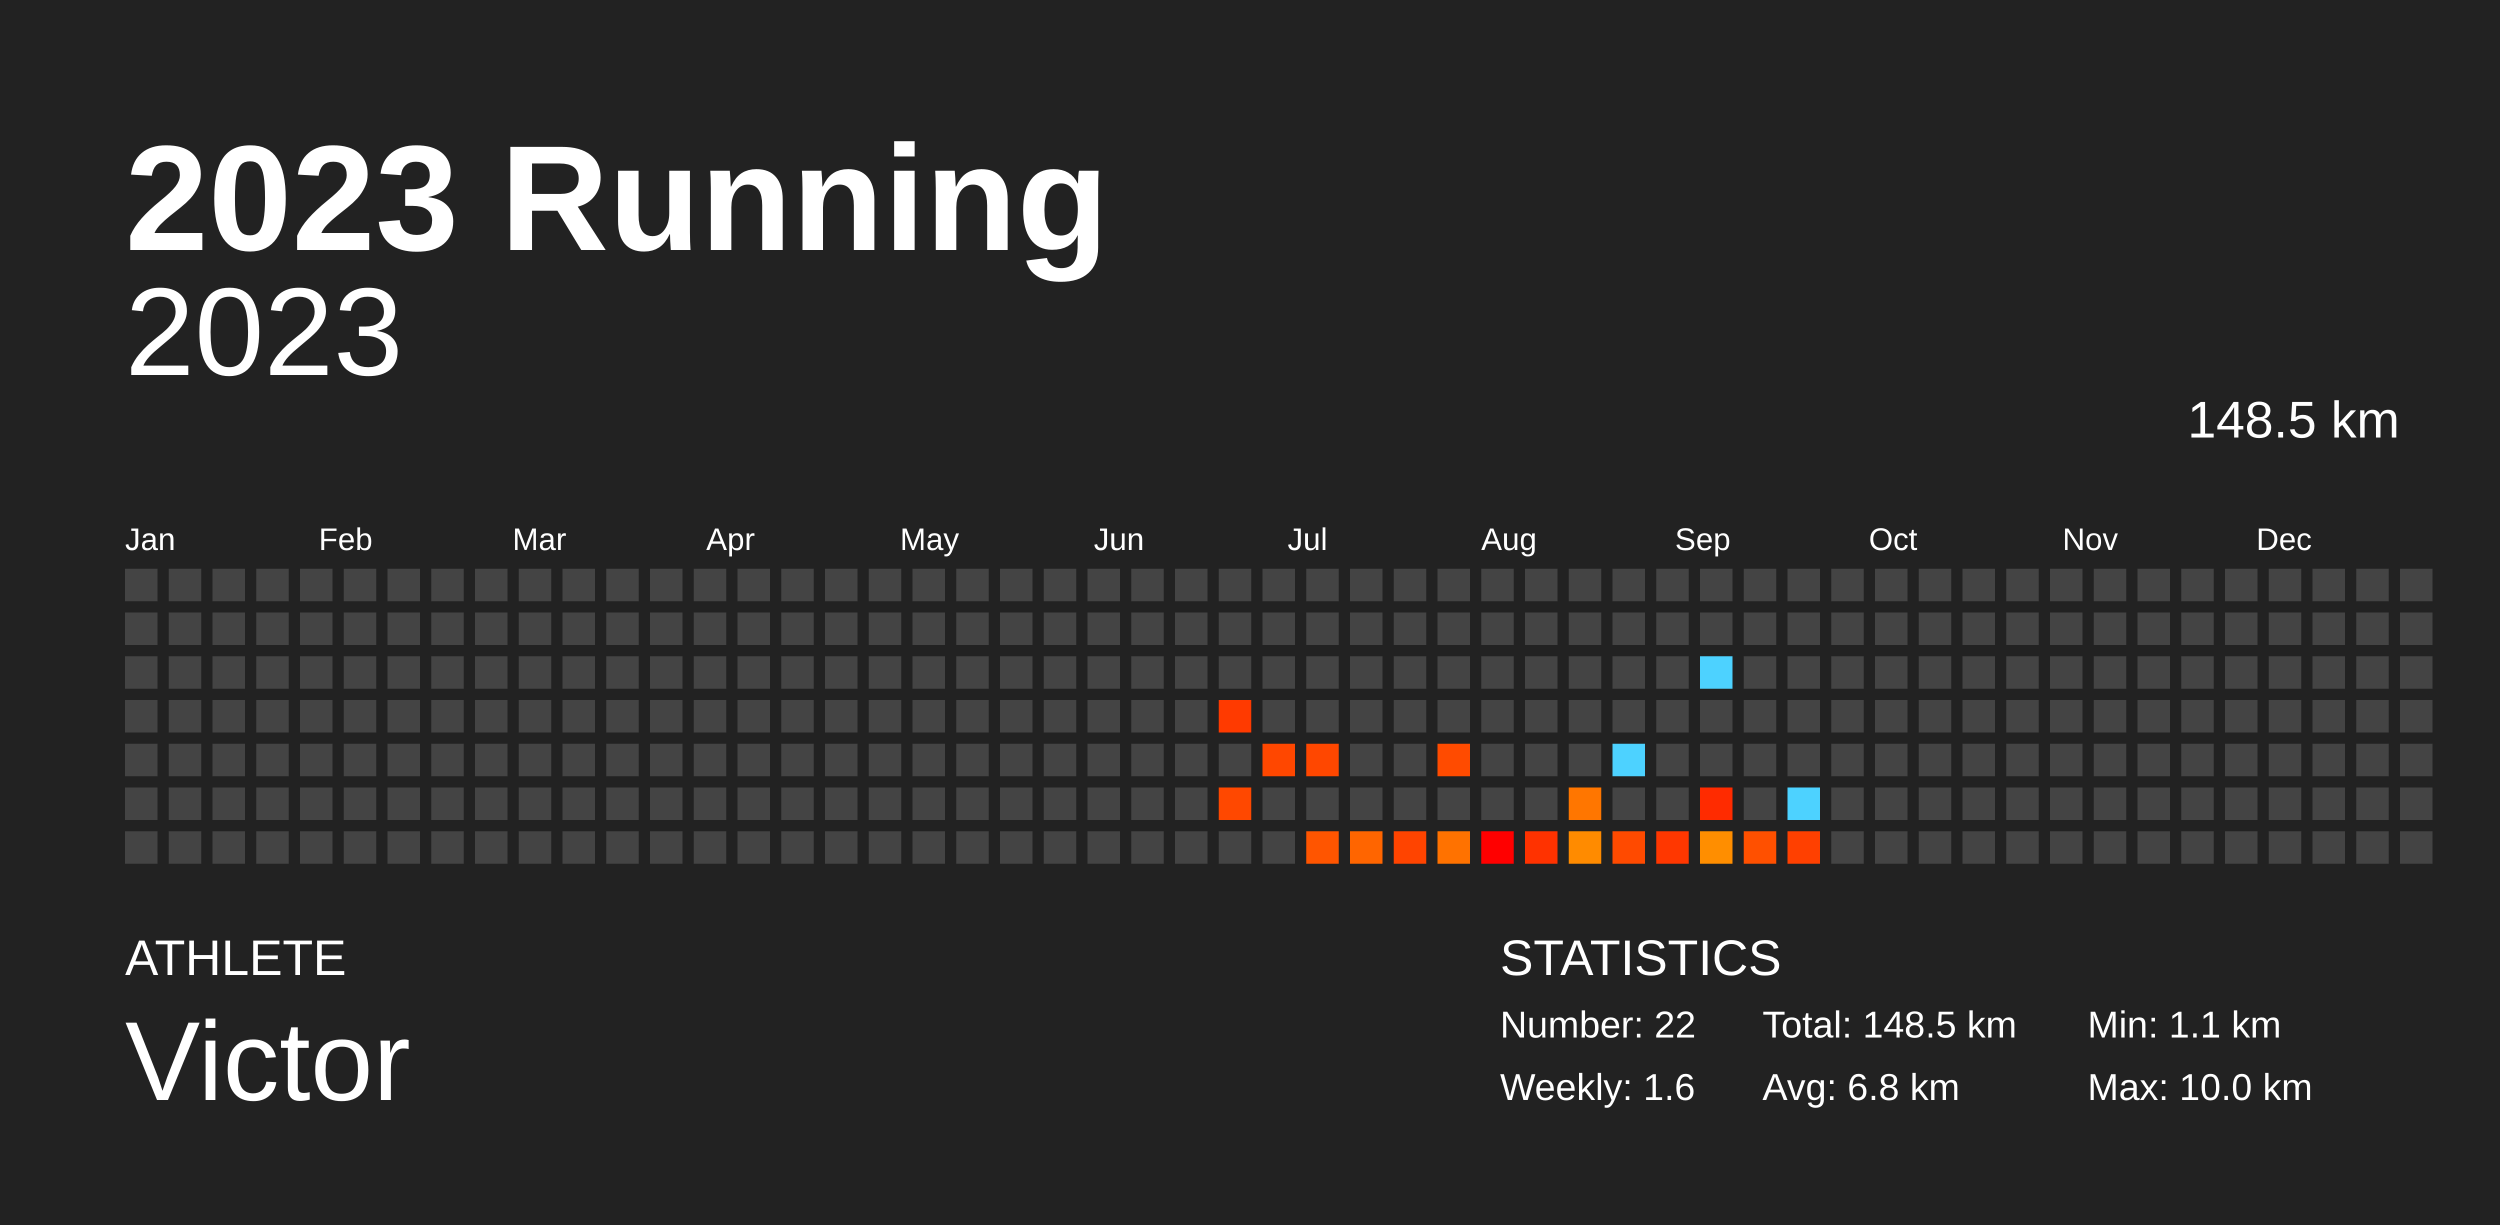
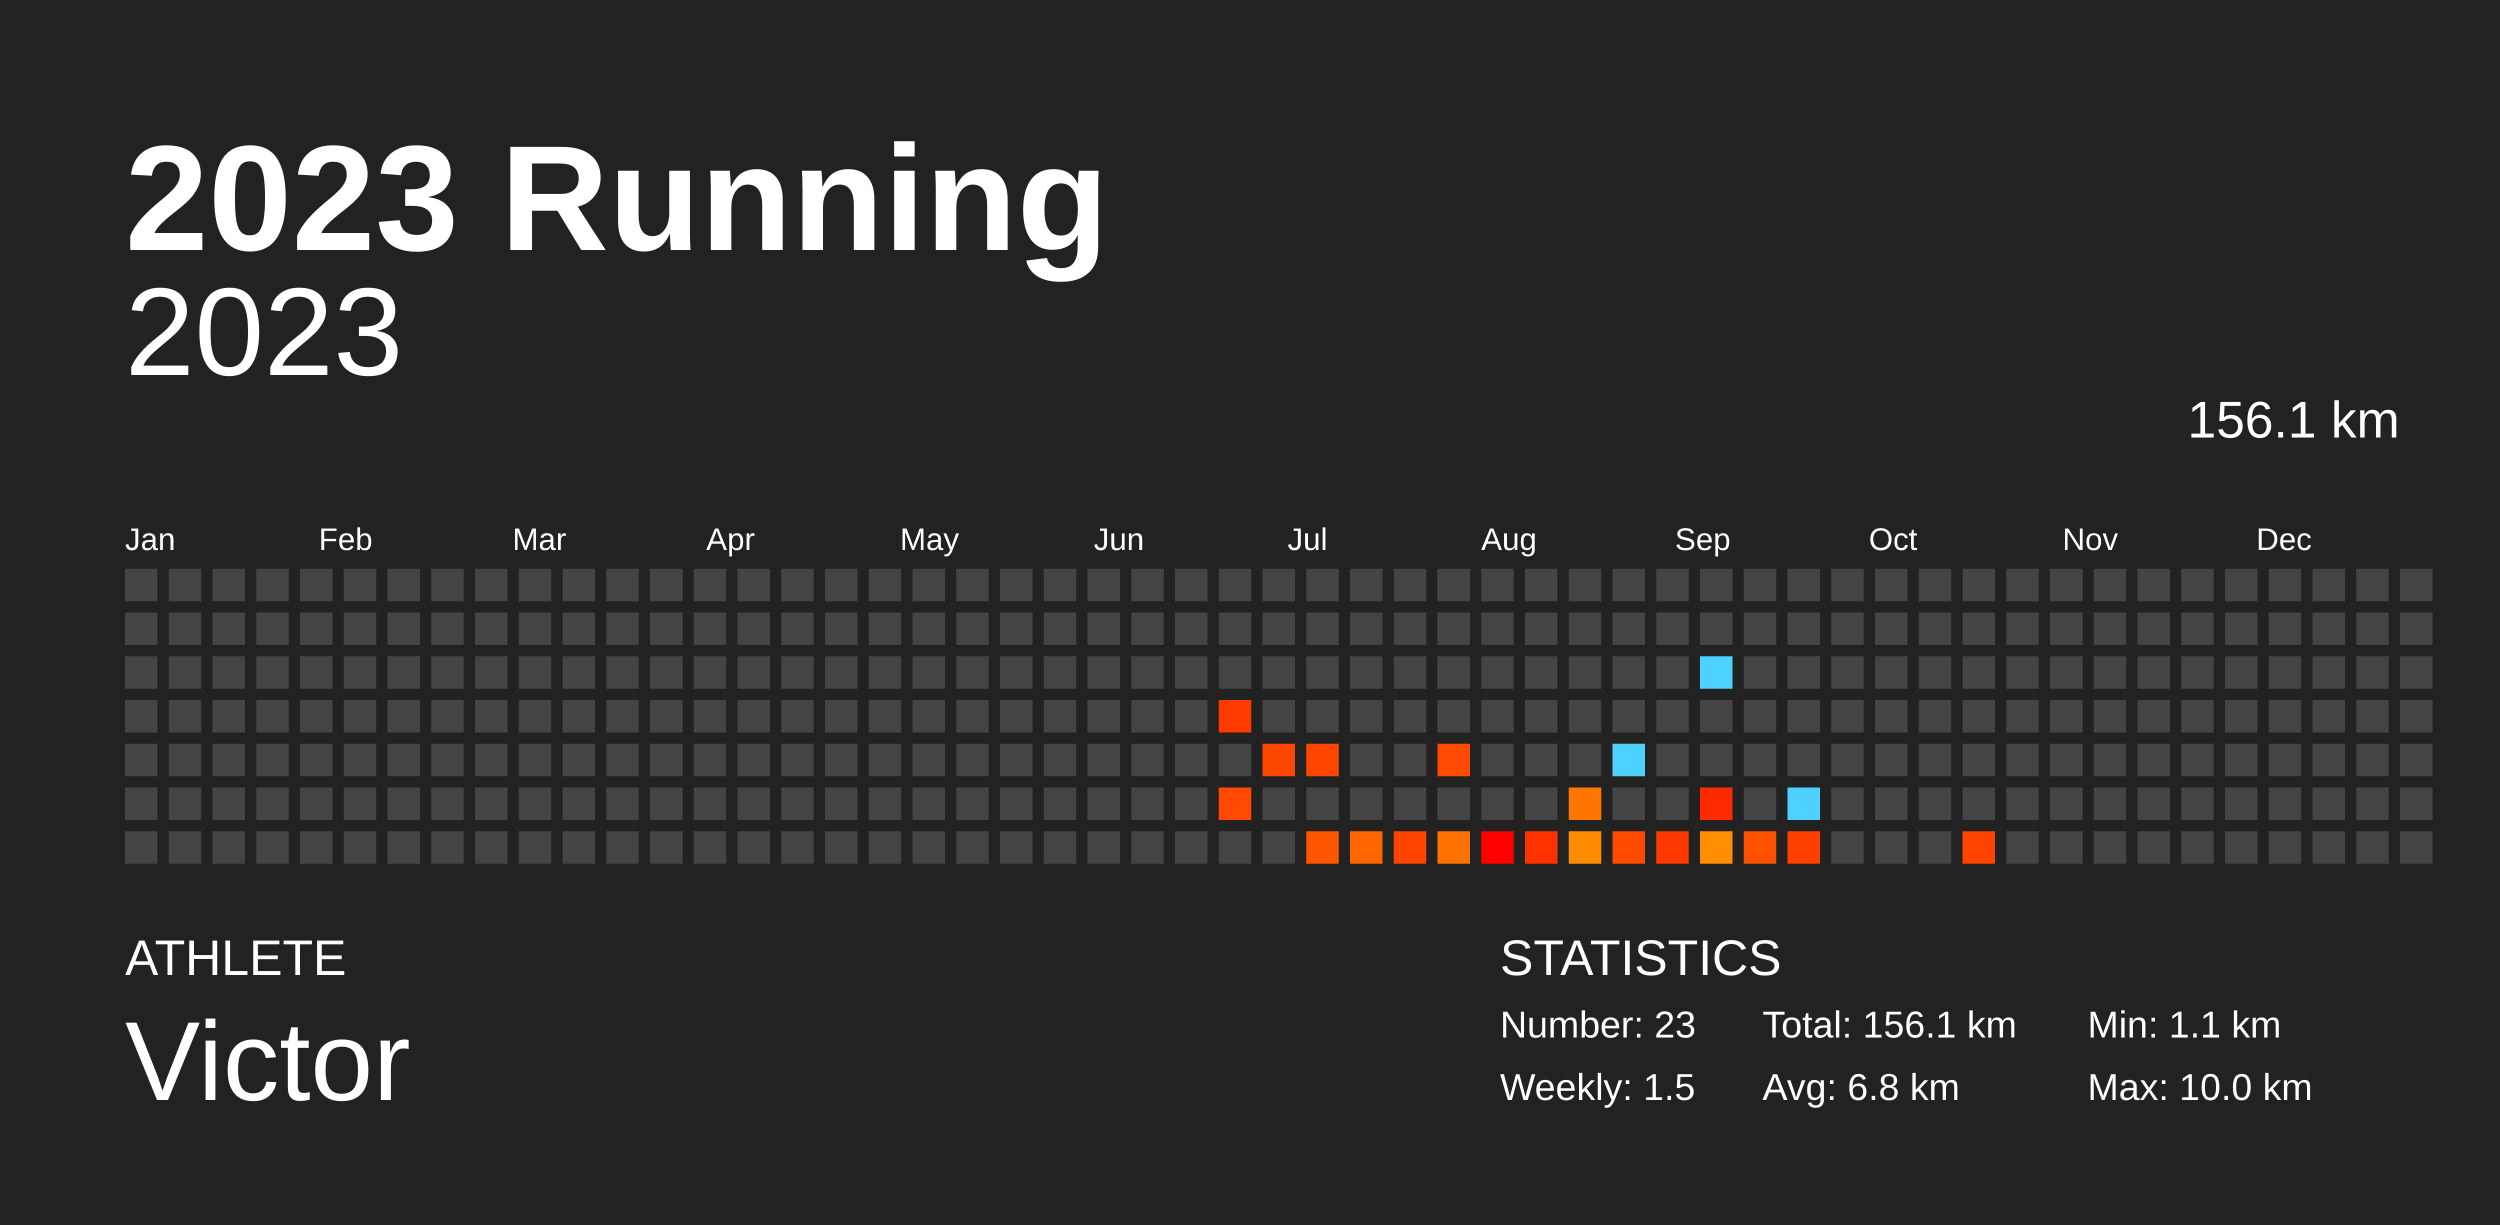
<svg xmlns="http://www.w3.org/2000/svg" baseProfile="full" height="98mm" version="1.1" viewBox="0,0,200,98" width="200mm">
  <defs />
  <rect fill="#222222" height="98" width="200" x="0" y="0" />
  <text fill="#FFFFFF" style="font-size:12px; font-family:Arial; font-weight:bold;" x="10" y="20">2023 Running</text>
  <text fill="#FFFFFF" style="font-size:4px; font-family:Arial" x="10" y="78">ATHLETE</text>
  <text fill="#FFFFFF" style="font-size:9px; font-family:Arial" x="10" y="88">Victor</text>
  <text fill="#FFFFFF" style="font-size:4px; font-family:Arial" x="120" y="78">STATISTICS</text>
-   <text fill="#FFFFFF" style="font-size:3px; font-family:Arial" x="120" y="83">Number: 22</text>
-   <text fill="#FFFFFF" style="font-size:3px; font-family:Arial" x="120" y="88">Weekly: 1.6</text>
-   <text fill="#FFFFFF" style="font-size:3px; font-family:Arial" x="141" y="83">Total: 148.5 km</text>
+   <text fill="#FFFFFF" style="font-size:3px; font-family:Arial" x="120" y="83">Number: 23</text>
+   <text fill="#FFFFFF" style="font-size:3px; font-family:Arial" x="120" y="88">Weekly: 1.5</text>
+   <text fill="#FFFFFF" style="font-size:3px; font-family:Arial" x="141" y="83">Total: 156.1 km</text>
  <text fill="#FFFFFF" style="font-size:3px; font-family:Arial" x="141" y="88">Avg: 6.8 km</text>
  <text fill="#FFFFFF" style="font-size:3px; font-family:Arial" x="167" y="83">Min: 1.1 km</text>
  <text fill="#FFFFFF" style="font-size:3px; font-family:Arial" x="167" y="88">Max: 10.0 km</text>
  <text alignment-baseline="hanging" fill="#FFFFFF" style="font-size:10.0px; font-family:Arial;" x="10" y="30">2023</text>
-   <text alignment-baseline="hanging" fill="#FFFFFF" style="font-size:4.125px; font-family:Arial;" x="175" y="35">148.5 km</text>
+   <text alignment-baseline="hanging" fill="#FFFFFF" style="font-size:4.125px; font-family:Arial;" x="175" y="35">156.1 km</text>
  <text fill="#FFFFFF" style="font-size:2.5px; font-family:Arial" x="10.0" y="44">Jan</text>
  <text fill="#FFFFFF" style="font-size:2.5px; font-family:Arial" x="25.5" y="44">Feb</text>
  <text fill="#FFFFFF" style="font-size:2.5px; font-family:Arial" x="41.0" y="44">Mar</text>
  <text fill="#FFFFFF" style="font-size:2.5px; font-family:Arial" x="56.5" y="44">Apr</text>
  <text fill="#FFFFFF" style="font-size:2.5px; font-family:Arial" x="72.0" y="44">May</text>
  <text fill="#FFFFFF" style="font-size:2.5px; font-family:Arial" x="87.5" y="44">Jun</text>
  <text fill="#FFFFFF" style="font-size:2.5px; font-family:Arial" x="103.0" y="44">Jul</text>
  <text fill="#FFFFFF" style="font-size:2.5px; font-family:Arial" x="118.5" y="44">Aug</text>
  <text fill="#FFFFFF" style="font-size:2.5px; font-family:Arial" x="134.0" y="44">Sep</text>
  <text fill="#FFFFFF" style="font-size:2.5px; font-family:Arial" x="149.5" y="44">Oct</text>
  <text fill="#FFFFFF" style="font-size:2.5px; font-family:Arial" x="165.0" y="44">Nov</text>
  <text fill="#FFFFFF" style="font-size:2.5px; font-family:Arial" x="180.5" y="44">Dec</text>
  <rect fill="#444444" height="2.6" width="2.6" x="10.0" y="45.5" />
  <rect fill="#444444" height="2.6" width="2.6" x="10.0" y="49.0" />
  <rect fill="#444444" height="2.6" width="2.6" x="10.0" y="52.5" />
  <rect fill="#444444" height="2.6" width="2.6" x="10.0" y="56.0" />
  <rect fill="#444444" height="2.6" width="2.6" x="10.0" y="59.5" />
  <rect fill="#444444" height="2.6" width="2.6" x="10.0" y="63.0" />
  <rect fill="#444444" height="2.6" width="2.6" x="10.0" y="66.5" />
  <rect fill="#444444" height="2.6" width="2.6" x="13.5" y="45.5" />
  <rect fill="#444444" height="2.6" width="2.6" x="13.5" y="49.0" />
  <rect fill="#444444" height="2.6" width="2.6" x="13.5" y="52.5" />
  <rect fill="#444444" height="2.6" width="2.6" x="13.5" y="56.0" />
  <rect fill="#444444" height="2.6" width="2.6" x="13.5" y="59.5" />
  <rect fill="#444444" height="2.6" width="2.6" x="13.5" y="63.0" />
  <rect fill="#444444" height="2.6" width="2.6" x="13.5" y="66.5" />
  <rect fill="#444444" height="2.6" width="2.6" x="17.0" y="45.5" />
  <rect fill="#444444" height="2.6" width="2.6" x="17.0" y="49.0" />
  <rect fill="#444444" height="2.6" width="2.6" x="17.0" y="52.5" />
  <rect fill="#444444" height="2.6" width="2.6" x="17.0" y="56.0" />
  <rect fill="#444444" height="2.6" width="2.6" x="17.0" y="59.5" />
  <rect fill="#444444" height="2.6" width="2.6" x="17.0" y="63.0" />
  <rect fill="#444444" height="2.6" width="2.6" x="17.0" y="66.5" />
  <rect fill="#444444" height="2.6" width="2.6" x="20.5" y="45.5" />
  <rect fill="#444444" height="2.6" width="2.6" x="20.5" y="49.0" />
  <rect fill="#444444" height="2.6" width="2.6" x="20.5" y="52.5" />
  <rect fill="#444444" height="2.6" width="2.6" x="20.5" y="56.0" />
  <rect fill="#444444" height="2.6" width="2.6" x="20.5" y="59.5" />
  <rect fill="#444444" height="2.6" width="2.6" x="20.5" y="63.0" />
  <rect fill="#444444" height="2.6" width="2.6" x="20.5" y="66.5" />
  <rect fill="#444444" height="2.6" width="2.6" x="24.0" y="45.5" />
  <rect fill="#444444" height="2.6" width="2.6" x="24.0" y="49.0" />
  <rect fill="#444444" height="2.6" width="2.6" x="24.0" y="52.5" />
  <rect fill="#444444" height="2.6" width="2.6" x="24.0" y="56.0" />
  <rect fill="#444444" height="2.6" width="2.6" x="24.0" y="59.5" />
  <rect fill="#444444" height="2.6" width="2.6" x="24.0" y="63.0" />
  <rect fill="#444444" height="2.6" width="2.6" x="24.0" y="66.5" />
  <rect fill="#444444" height="2.6" width="2.6" x="27.5" y="45.5" />
  <rect fill="#444444" height="2.6" width="2.6" x="27.5" y="49.0" />
  <rect fill="#444444" height="2.6" width="2.6" x="27.5" y="52.5" />
  <rect fill="#444444" height="2.6" width="2.6" x="27.5" y="56.0" />
  <rect fill="#444444" height="2.6" width="2.6" x="27.5" y="59.5" />
  <rect fill="#444444" height="2.6" width="2.6" x="27.5" y="63.0" />
  <rect fill="#444444" height="2.6" width="2.6" x="27.5" y="66.5" />
  <rect fill="#444444" height="2.6" width="2.6" x="31.0" y="45.5" />
  <rect fill="#444444" height="2.6" width="2.6" x="31.0" y="49.0" />
  <rect fill="#444444" height="2.6" width="2.6" x="31.0" y="52.5" />
  <rect fill="#444444" height="2.6" width="2.6" x="31.0" y="56.0" />
  <rect fill="#444444" height="2.6" width="2.6" x="31.0" y="59.5" />
  <rect fill="#444444" height="2.6" width="2.6" x="31.0" y="63.0" />
  <rect fill="#444444" height="2.6" width="2.6" x="31.0" y="66.5" />
  <rect fill="#444444" height="2.6" width="2.6" x="34.5" y="45.5" />
  <rect fill="#444444" height="2.6" width="2.6" x="34.5" y="49.0" />
  <rect fill="#444444" height="2.6" width="2.6" x="34.5" y="52.5" />
  <rect fill="#444444" height="2.6" width="2.6" x="34.5" y="56.0" />
  <rect fill="#444444" height="2.6" width="2.6" x="34.5" y="59.5" />
  <rect fill="#444444" height="2.6" width="2.6" x="34.5" y="63.0" />
  <rect fill="#444444" height="2.6" width="2.6" x="34.5" y="66.5" />
  <rect fill="#444444" height="2.6" width="2.6" x="38.0" y="45.5" />
  <rect fill="#444444" height="2.6" width="2.6" x="38.0" y="49.0" />
  <rect fill="#444444" height="2.6" width="2.6" x="38.0" y="52.5" />
  <rect fill="#444444" height="2.6" width="2.6" x="38.0" y="56.0" />
  <rect fill="#444444" height="2.6" width="2.6" x="38.0" y="59.5" />
  <rect fill="#444444" height="2.6" width="2.6" x="38.0" y="63.0" />
  <rect fill="#444444" height="2.6" width="2.6" x="38.0" y="66.5" />
  <rect fill="#444444" height="2.6" width="2.6" x="41.5" y="45.5" />
  <rect fill="#444444" height="2.6" width="2.6" x="41.5" y="49.0" />
  <rect fill="#444444" height="2.6" width="2.6" x="41.5" y="52.5" />
  <rect fill="#444444" height="2.6" width="2.6" x="41.5" y="56.0" />
  <rect fill="#444444" height="2.6" width="2.6" x="41.5" y="59.5" />
  <rect fill="#444444" height="2.6" width="2.6" x="41.5" y="63.0" />
  <rect fill="#444444" height="2.6" width="2.6" x="41.5" y="66.5" />
  <rect fill="#444444" height="2.6" width="2.6" x="45.0" y="45.5" />
  <rect fill="#444444" height="2.6" width="2.6" x="45.0" y="49.0" />
  <rect fill="#444444" height="2.6" width="2.6" x="45.0" y="52.5" />
  <rect fill="#444444" height="2.6" width="2.6" x="45.0" y="56.0" />
  <rect fill="#444444" height="2.6" width="2.6" x="45.0" y="59.5" />
  <rect fill="#444444" height="2.6" width="2.6" x="45.0" y="63.0" />
  <rect fill="#444444" height="2.6" width="2.6" x="45.0" y="66.5" />
  <rect fill="#444444" height="2.6" width="2.6" x="48.5" y="45.5" />
  <rect fill="#444444" height="2.6" width="2.6" x="48.5" y="49.0" />
  <rect fill="#444444" height="2.6" width="2.6" x="48.5" y="52.5" />
  <rect fill="#444444" height="2.6" width="2.6" x="48.5" y="56.0" />
  <rect fill="#444444" height="2.6" width="2.6" x="48.5" y="59.5" />
  <rect fill="#444444" height="2.6" width="2.6" x="48.5" y="63.0" />
  <rect fill="#444444" height="2.6" width="2.6" x="48.5" y="66.5" />
  <rect fill="#444444" height="2.6" width="2.6" x="52.0" y="45.5" />
  <rect fill="#444444" height="2.6" width="2.6" x="52.0" y="49.0" />
  <rect fill="#444444" height="2.6" width="2.6" x="52.0" y="52.5" />
  <rect fill="#444444" height="2.6" width="2.6" x="52.0" y="56.0" />
  <rect fill="#444444" height="2.6" width="2.6" x="52.0" y="59.5" />
  <rect fill="#444444" height="2.6" width="2.6" x="52.0" y="63.0" />
  <rect fill="#444444" height="2.6" width="2.6" x="52.0" y="66.5" />
  <rect fill="#444444" height="2.6" width="2.6" x="55.5" y="45.5" />
  <rect fill="#444444" height="2.6" width="2.6" x="55.5" y="49.0" />
  <rect fill="#444444" height="2.6" width="2.6" x="55.5" y="52.5" />
  <rect fill="#444444" height="2.6" width="2.6" x="55.5" y="56.0" />
  <rect fill="#444444" height="2.6" width="2.6" x="55.5" y="59.5" />
  <rect fill="#444444" height="2.6" width="2.6" x="55.5" y="63.0" />
  <rect fill="#444444" height="2.6" width="2.6" x="55.5" y="66.5" />
  <rect fill="#444444" height="2.6" width="2.6" x="59.0" y="45.5" />
  <rect fill="#444444" height="2.6" width="2.6" x="59.0" y="49.0" />
  <rect fill="#444444" height="2.6" width="2.6" x="59.0" y="52.5" />
  <rect fill="#444444" height="2.6" width="2.6" x="59.0" y="56.0" />
  <rect fill="#444444" height="2.6" width="2.6" x="59.0" y="59.5" />
  <rect fill="#444444" height="2.6" width="2.6" x="59.0" y="63.0" />
  <rect fill="#444444" height="2.6" width="2.6" x="59.0" y="66.5" />
  <rect fill="#444444" height="2.6" width="2.6" x="62.5" y="45.5" />
  <rect fill="#444444" height="2.6" width="2.6" x="62.5" y="49.0" />
  <rect fill="#444444" height="2.6" width="2.6" x="62.5" y="52.5" />
  <rect fill="#444444" height="2.6" width="2.6" x="62.5" y="56.0" />
  <rect fill="#444444" height="2.6" width="2.6" x="62.5" y="59.5" />
  <rect fill="#444444" height="2.6" width="2.6" x="62.5" y="63.0" />
  <rect fill="#444444" height="2.6" width="2.6" x="62.5" y="66.5" />
  <rect fill="#444444" height="2.6" width="2.6" x="66.0" y="45.5" />
  <rect fill="#444444" height="2.6" width="2.6" x="66.0" y="49.0" />
  <rect fill="#444444" height="2.6" width="2.6" x="66.0" y="52.5" />
  <rect fill="#444444" height="2.6" width="2.6" x="66.0" y="56.0" />
  <rect fill="#444444" height="2.6" width="2.6" x="66.0" y="59.5" />
  <rect fill="#444444" height="2.6" width="2.6" x="66.0" y="63.0" />
  <rect fill="#444444" height="2.6" width="2.6" x="66.0" y="66.5" />
  <rect fill="#444444" height="2.6" width="2.6" x="69.5" y="45.5" />
  <rect fill="#444444" height="2.6" width="2.6" x="69.5" y="49.0" />
  <rect fill="#444444" height="2.6" width="2.6" x="69.5" y="52.5" />
  <rect fill="#444444" height="2.6" width="2.6" x="69.5" y="56.0" />
  <rect fill="#444444" height="2.6" width="2.6" x="69.5" y="59.5" />
  <rect fill="#444444" height="2.6" width="2.6" x="69.5" y="63.0" />
  <rect fill="#444444" height="2.6" width="2.6" x="69.5" y="66.5" />
  <rect fill="#444444" height="2.6" width="2.6" x="73.0" y="45.5" />
  <rect fill="#444444" height="2.6" width="2.6" x="73.0" y="49.0" />
  <rect fill="#444444" height="2.6" width="2.6" x="73.0" y="52.5" />
  <rect fill="#444444" height="2.6" width="2.6" x="73.0" y="56.0" />
  <rect fill="#444444" height="2.6" width="2.6" x="73.0" y="59.5" />
  <rect fill="#444444" height="2.6" width="2.6" x="73.0" y="63.0" />
  <rect fill="#444444" height="2.6" width="2.6" x="73.0" y="66.5" />
  <rect fill="#444444" height="2.6" width="2.6" x="76.5" y="45.5" />
  <rect fill="#444444" height="2.6" width="2.6" x="76.5" y="49.0" />
  <rect fill="#444444" height="2.6" width="2.6" x="76.5" y="52.5" />
  <rect fill="#444444" height="2.6" width="2.6" x="76.5" y="56.0" />
  <rect fill="#444444" height="2.6" width="2.6" x="76.5" y="59.5" />
  <rect fill="#444444" height="2.6" width="2.6" x="76.5" y="63.0" />
  <rect fill="#444444" height="2.6" width="2.6" x="76.5" y="66.5" />
  <rect fill="#444444" height="2.6" width="2.6" x="80.0" y="45.5" />
  <rect fill="#444444" height="2.6" width="2.6" x="80.0" y="49.0" />
  <rect fill="#444444" height="2.6" width="2.6" x="80.0" y="52.5" />
  <rect fill="#444444" height="2.6" width="2.6" x="80.0" y="56.0" />
  <rect fill="#444444" height="2.6" width="2.6" x="80.0" y="59.5" />
  <rect fill="#444444" height="2.6" width="2.6" x="80.0" y="63.0" />
  <rect fill="#444444" height="2.6" width="2.6" x="80.0" y="66.5" />
  <rect fill="#444444" height="2.6" width="2.6" x="83.5" y="45.5" />
  <rect fill="#444444" height="2.6" width="2.6" x="83.5" y="49.0" />
  <rect fill="#444444" height="2.6" width="2.6" x="83.5" y="52.5" />
  <rect fill="#444444" height="2.6" width="2.6" x="83.5" y="56.0" />
  <rect fill="#444444" height="2.6" width="2.6" x="83.5" y="59.5" />
  <rect fill="#444444" height="2.6" width="2.6" x="83.5" y="63.0" />
  <rect fill="#444444" height="2.6" width="2.6" x="83.5" y="66.5" />
  <rect fill="#444444" height="2.6" width="2.6" x="87.0" y="45.5" />
  <rect fill="#444444" height="2.6" width="2.6" x="87.0" y="49.0" />
  <rect fill="#444444" height="2.6" width="2.6" x="87.0" y="52.5" />
  <rect fill="#444444" height="2.6" width="2.6" x="87.0" y="56.0" />
  <rect fill="#444444" height="2.6" width="2.6" x="87.0" y="59.5" />
  <rect fill="#444444" height="2.6" width="2.6" x="87.0" y="63.0" />
  <rect fill="#444444" height="2.6" width="2.6" x="87.0" y="66.5" />
  <rect fill="#444444" height="2.6" width="2.6" x="90.5" y="45.5" />
  <rect fill="#444444" height="2.6" width="2.6" x="90.5" y="49.0" />
  <rect fill="#444444" height="2.6" width="2.6" x="90.5" y="52.5" />
  <rect fill="#444444" height="2.6" width="2.6" x="90.5" y="56.0" />
  <rect fill="#444444" height="2.6" width="2.6" x="90.5" y="59.5" />
  <rect fill="#444444" height="2.6" width="2.6" x="90.5" y="63.0" />
  <rect fill="#444444" height="2.6" width="2.6" x="90.5" y="66.5" />
  <rect fill="#444444" height="2.6" width="2.6" x="94.0" y="45.5" />
  <rect fill="#444444" height="2.6" width="2.6" x="94.0" y="49.0" />
  <rect fill="#444444" height="2.6" width="2.6" x="94.0" y="52.5" />
  <rect fill="#444444" height="2.6" width="2.6" x="94.0" y="56.0" />
  <rect fill="#444444" height="2.6" width="2.6" x="94.0" y="59.5" />
  <rect fill="#444444" height="2.6" width="2.6" x="94.0" y="63.0" />
  <rect fill="#444444" height="2.6" width="2.6" x="94.0" y="66.5" />
  <rect fill="#444444" height="2.6" width="2.6" x="97.5" y="45.5" />
  <rect fill="#444444" height="2.6" width="2.6" x="97.5" y="49.0" />
  <rect fill="#444444" height="2.6" width="2.6" x="97.5" y="52.5" />
  <rect fill="#ff3a00" height="2.6" width="2.6" x="97.5" y="56.0" />
  <rect fill="#444444" height="2.6" width="2.6" x="97.5" y="59.5" />
  <rect fill="#ff4800" height="2.6" width="2.6" x="97.5" y="63.0" />
  <rect fill="#444444" height="2.6" width="2.6" x="97.5" y="66.5" />
  <rect fill="#444444" height="2.6" width="2.6" x="101.0" y="45.5" />
  <rect fill="#444444" height="2.6" width="2.6" x="101.0" y="49.0" />
  <rect fill="#444444" height="2.6" width="2.6" x="101.0" y="52.5" />
  <rect fill="#444444" height="2.6" width="2.6" x="101.0" y="56.0" />
  <rect fill="#ff4700" height="2.6" width="2.6" x="101.0" y="59.5" />
  <rect fill="#444444" height="2.6" width="2.6" x="101.0" y="63.0" />
  <rect fill="#444444" height="2.6" width="2.6" x="101.0" y="66.5" />
  <rect fill="#444444" height="2.6" width="2.6" x="104.5" y="45.5" />
  <rect fill="#444444" height="2.6" width="2.6" x="104.5" y="49.0" />
  <rect fill="#444444" height="2.6" width="2.6" x="104.5" y="52.5" />
  <rect fill="#444444" height="2.6" width="2.6" x="104.5" y="56.0" />
  <rect fill="#ff4700" height="2.6" width="2.6" x="104.5" y="59.5" />
  <rect fill="#444444" height="2.6" width="2.6" x="104.5" y="63.0" />
  <rect fill="#ff5500" height="2.6" width="2.6" x="104.5" y="66.5" />
  <rect fill="#444444" height="2.6" width="2.6" x="108.0" y="45.5" />
  <rect fill="#444444" height="2.6" width="2.6" x="108.0" y="49.0" />
  <rect fill="#444444" height="2.6" width="2.6" x="108.0" y="52.5" />
  <rect fill="#444444" height="2.6" width="2.6" x="108.0" y="56.0" />
  <rect fill="#444444" height="2.6" width="2.6" x="108.0" y="59.5" />
  <rect fill="#444444" height="2.6" width="2.6" x="108.0" y="63.0" />
  <rect fill="#ff6500" height="2.6" width="2.6" x="108.0" y="66.5" />
  <rect fill="#444444" height="2.6" width="2.6" x="111.5" y="45.5" />
  <rect fill="#444444" height="2.6" width="2.6" x="111.5" y="49.0" />
  <rect fill="#444444" height="2.6" width="2.6" x="111.5" y="52.5" />
  <rect fill="#444444" height="2.6" width="2.6" x="111.5" y="56.0" />
  <rect fill="#444444" height="2.6" width="2.6" x="111.5" y="59.5" />
  <rect fill="#444444" height="2.6" width="2.6" x="111.5" y="63.0" />
  <rect fill="#ff4400" height="2.6" width="2.6" x="111.5" y="66.5" />
  <rect fill="#444444" height="2.6" width="2.6" x="115.0" y="45.5" />
  <rect fill="#444444" height="2.6" width="2.6" x="115.0" y="49.0" />
  <rect fill="#444444" height="2.6" width="2.6" x="115.0" y="52.5" />
  <rect fill="#444444" height="2.6" width="2.6" x="115.0" y="56.0" />
  <rect fill="#ff4b00" height="2.6" width="2.6" x="115.0" y="59.5" />
  <rect fill="#444444" height="2.6" width="2.6" x="115.0" y="63.0" />
  <rect fill="#ff7200" height="2.6" width="2.6" x="115.0" y="66.5" />
  <rect fill="#444444" height="2.6" width="2.6" x="118.5" y="45.5" />
  <rect fill="#444444" height="2.6" width="2.6" x="118.5" y="49.0" />
  <rect fill="#444444" height="2.6" width="2.6" x="118.5" y="52.5" />
  <rect fill="#444444" height="2.6" width="2.6" x="118.5" y="56.0" />
  <rect fill="#444444" height="2.6" width="2.6" x="118.5" y="59.5" />
  <rect fill="#444444" height="2.6" width="2.6" x="118.5" y="63.0" />
  <rect fill="red" height="2.6" width="2.6" x="118.5" y="66.5" />
  <rect fill="#444444" height="2.6" width="2.6" x="122.0" y="45.5" />
  <rect fill="#444444" height="2.6" width="2.6" x="122.0" y="49.0" />
  <rect fill="#444444" height="2.6" width="2.6" x="122.0" y="52.5" />
  <rect fill="#444444" height="2.6" width="2.6" x="122.0" y="56.0" />
  <rect fill="#444444" height="2.6" width="2.6" x="122.0" y="59.5" />
  <rect fill="#444444" height="2.6" width="2.6" x="122.0" y="63.0" />
  <rect fill="#ff3200" height="2.6" width="2.6" x="122.0" y="66.5" />
  <rect fill="#444444" height="2.6" width="2.6" x="125.5" y="45.5" />
  <rect fill="#444444" height="2.6" width="2.6" x="125.5" y="49.0" />
  <rect fill="#444444" height="2.6" width="2.6" x="125.5" y="52.5" />
  <rect fill="#444444" height="2.6" width="2.6" x="125.5" y="56.0" />
  <rect fill="#444444" height="2.6" width="2.6" x="125.5" y="59.5" />
  <rect fill="#ff7600" height="2.6" width="2.6" x="125.5" y="63.0" />
  <rect fill="#ff8b00" height="2.6" width="2.6" x="125.5" y="66.5" />
  <rect fill="#444444" height="2.6" width="2.6" x="129.0" y="45.5" />
  <rect fill="#444444" height="2.6" width="2.6" x="129.0" y="49.0" />
  <rect fill="#444444" height="2.6" width="2.6" x="129.0" y="52.5" />
  <rect fill="#444444" height="2.6" width="2.6" x="129.0" y="56.0" />
  <rect fill="#4dd2ff" height="2.6" width="2.6" x="129.0" y="59.5" />
  <rect fill="#444444" height="2.6" width="2.6" x="129.0" y="63.0" />
  <rect fill="#ff4a00" height="2.6" width="2.6" x="129.0" y="66.5" />
  <rect fill="#444444" height="2.6" width="2.6" x="132.5" y="45.5" />
  <rect fill="#444444" height="2.6" width="2.6" x="132.5" y="49.0" />
  <rect fill="#444444" height="2.6" width="2.6" x="132.5" y="52.5" />
  <rect fill="#444444" height="2.6" width="2.6" x="132.5" y="56.0" />
  <rect fill="#444444" height="2.6" width="2.6" x="132.5" y="59.5" />
  <rect fill="#444444" height="2.6" width="2.6" x="132.5" y="63.0" />
  <rect fill="#ff3700" height="2.6" width="2.6" x="132.5" y="66.5" />
  <rect fill="#444444" height="2.6" width="2.6" x="136.0" y="45.5" />
  <rect fill="#444444" height="2.6" width="2.6" x="136.0" y="49.0" />
  <rect fill="#4dd2ff" height="2.6" width="2.6" x="136.0" y="52.5" />
  <rect fill="#444444" height="2.6" width="2.6" x="136.0" y="56.0" />
  <rect fill="#444444" height="2.6" width="2.6" x="136.0" y="59.5" />
  <rect fill="#ff2b00" height="2.6" width="2.6" x="136.0" y="63.0" />
  <rect fill="#ff8e00" height="2.6" width="2.6" x="136.0" y="66.5" />
  <rect fill="#444444" height="2.6" width="2.6" x="139.5" y="45.5" />
  <rect fill="#444444" height="2.6" width="2.6" x="139.5" y="49.0" />
  <rect fill="#444444" height="2.6" width="2.6" x="139.5" y="52.5" />
  <rect fill="#444444" height="2.6" width="2.6" x="139.5" y="56.0" />
  <rect fill="#444444" height="2.6" width="2.6" x="139.5" y="59.5" />
  <rect fill="#444444" height="2.6" width="2.6" x="139.5" y="63.0" />
  <rect fill="#ff5000" height="2.6" width="2.6" x="139.5" y="66.5" />
  <rect fill="#444444" height="2.6" width="2.6" x="143.0" y="45.5" />
  <rect fill="#444444" height="2.6" width="2.6" x="143.0" y="49.0" />
  <rect fill="#444444" height="2.6" width="2.6" x="143.0" y="52.5" />
  <rect fill="#444444" height="2.6" width="2.6" x="143.0" y="56.0" />
  <rect fill="#444444" height="2.6" width="2.6" x="143.0" y="59.5" />
  <rect fill="#4dd2ff" height="2.6" width="2.6" x="143.0" y="63.0" />
  <rect fill="#ff4000" height="2.6" width="2.6" x="143.0" y="66.5" />
  <rect fill="#444444" height="2.6" width="2.6" x="146.5" y="45.5" />
  <rect fill="#444444" height="2.6" width="2.6" x="146.5" y="49.0" />
  <rect fill="#444444" height="2.6" width="2.6" x="146.5" y="52.5" />
  <rect fill="#444444" height="2.6" width="2.6" x="146.5" y="56.0" />
  <rect fill="#444444" height="2.6" width="2.6" x="146.5" y="59.5" />
  <rect fill="#444444" height="2.6" width="2.6" x="146.5" y="63.0" />
  <rect fill="#444444" height="2.6" width="2.6" x="146.5" y="66.5" />
  <rect fill="#444444" height="2.6" width="2.6" x="150.0" y="45.5" />
  <rect fill="#444444" height="2.6" width="2.6" x="150.0" y="49.0" />
  <rect fill="#444444" height="2.6" width="2.6" x="150.0" y="52.5" />
  <rect fill="#444444" height="2.6" width="2.6" x="150.0" y="56.0" />
  <rect fill="#444444" height="2.6" width="2.6" x="150.0" y="59.5" />
  <rect fill="#444444" height="2.6" width="2.6" x="150.0" y="63.0" />
  <rect fill="#444444" height="2.6" width="2.6" x="150.0" y="66.5" />
  <rect fill="#444444" height="2.6" width="2.6" x="153.5" y="45.5" />
  <rect fill="#444444" height="2.6" width="2.6" x="153.5" y="49.0" />
  <rect fill="#444444" height="2.6" width="2.6" x="153.5" y="52.5" />
  <rect fill="#444444" height="2.6" width="2.6" x="153.5" y="56.0" />
  <rect fill="#444444" height="2.6" width="2.6" x="153.5" y="59.5" />
  <rect fill="#444444" height="2.6" width="2.6" x="153.5" y="63.0" />
  <rect fill="#444444" height="2.6" width="2.6" x="153.5" y="66.5" />
  <rect fill="#444444" height="2.6" width="2.6" x="157.0" y="45.5" />
  <rect fill="#444444" height="2.6" width="2.6" x="157.0" y="49.0" />
  <rect fill="#444444" height="2.6" width="2.6" x="157.0" y="52.5" />
  <rect fill="#444444" height="2.6" width="2.6" x="157.0" y="56.0" />
  <rect fill="#444444" height="2.6" width="2.6" x="157.0" y="59.5" />
  <rect fill="#444444" height="2.6" width="2.6" x="157.0" y="63.0" />
-   <rect fill="#444444" height="2.6" width="2.6" x="157.0" y="66.5" />
+   <rect fill="#ff4400" height="2.6" width="2.6" x="157.0" y="66.5" />
  <rect fill="#444444" height="2.6" width="2.6" x="160.5" y="45.5" />
  <rect fill="#444444" height="2.6" width="2.6" x="160.5" y="49.0" />
  <rect fill="#444444" height="2.6" width="2.6" x="160.5" y="52.5" />
  <rect fill="#444444" height="2.6" width="2.6" x="160.5" y="56.0" />
  <rect fill="#444444" height="2.6" width="2.6" x="160.5" y="59.5" />
  <rect fill="#444444" height="2.6" width="2.6" x="160.5" y="63.0" />
  <rect fill="#444444" height="2.6" width="2.6" x="160.5" y="66.5" />
  <rect fill="#444444" height="2.6" width="2.6" x="164.0" y="45.5" />
  <rect fill="#444444" height="2.6" width="2.6" x="164.0" y="49.0" />
  <rect fill="#444444" height="2.6" width="2.6" x="164.0" y="52.5" />
  <rect fill="#444444" height="2.6" width="2.6" x="164.0" y="56.0" />
  <rect fill="#444444" height="2.6" width="2.6" x="164.0" y="59.5" />
  <rect fill="#444444" height="2.6" width="2.6" x="164.0" y="63.0" />
  <rect fill="#444444" height="2.6" width="2.6" x="164.0" y="66.5" />
  <rect fill="#444444" height="2.6" width="2.6" x="167.5" y="45.5" />
  <rect fill="#444444" height="2.6" width="2.6" x="167.5" y="49.0" />
  <rect fill="#444444" height="2.6" width="2.6" x="167.5" y="52.5" />
  <rect fill="#444444" height="2.6" width="2.6" x="167.5" y="56.0" />
  <rect fill="#444444" height="2.6" width="2.6" x="167.5" y="59.5" />
  <rect fill="#444444" height="2.6" width="2.6" x="167.5" y="63.0" />
  <rect fill="#444444" height="2.6" width="2.6" x="167.5" y="66.5" />
  <rect fill="#444444" height="2.6" width="2.6" x="171.0" y="45.5" />
  <rect fill="#444444" height="2.6" width="2.6" x="171.0" y="49.0" />
  <rect fill="#444444" height="2.6" width="2.6" x="171.0" y="52.5" />
  <rect fill="#444444" height="2.6" width="2.6" x="171.0" y="56.0" />
  <rect fill="#444444" height="2.6" width="2.6" x="171.0" y="59.5" />
  <rect fill="#444444" height="2.6" width="2.6" x="171.0" y="63.0" />
  <rect fill="#444444" height="2.6" width="2.6" x="171.0" y="66.5" />
  <rect fill="#444444" height="2.6" width="2.6" x="174.5" y="45.5" />
  <rect fill="#444444" height="2.6" width="2.6" x="174.5" y="49.0" />
  <rect fill="#444444" height="2.6" width="2.6" x="174.5" y="52.5" />
  <rect fill="#444444" height="2.6" width="2.6" x="174.5" y="56.0" />
  <rect fill="#444444" height="2.6" width="2.6" x="174.5" y="59.5" />
  <rect fill="#444444" height="2.6" width="2.6" x="174.5" y="63.0" />
  <rect fill="#444444" height="2.6" width="2.6" x="174.5" y="66.5" />
  <rect fill="#444444" height="2.6" width="2.6" x="178.0" y="45.5" />
  <rect fill="#444444" height="2.6" width="2.6" x="178.0" y="49.0" />
  <rect fill="#444444" height="2.6" width="2.6" x="178.0" y="52.5" />
  <rect fill="#444444" height="2.6" width="2.6" x="178.0" y="56.0" />
  <rect fill="#444444" height="2.6" width="2.6" x="178.0" y="59.5" />
  <rect fill="#444444" height="2.6" width="2.6" x="178.0" y="63.0" />
  <rect fill="#444444" height="2.6" width="2.6" x="178.0" y="66.5" />
  <rect fill="#444444" height="2.6" width="2.6" x="181.5" y="45.5" />
  <rect fill="#444444" height="2.6" width="2.6" x="181.5" y="49.0" />
  <rect fill="#444444" height="2.6" width="2.6" x="181.5" y="52.5" />
  <rect fill="#444444" height="2.6" width="2.6" x="181.5" y="56.0" />
  <rect fill="#444444" height="2.6" width="2.6" x="181.5" y="59.5" />
  <rect fill="#444444" height="2.6" width="2.6" x="181.5" y="63.0" />
  <rect fill="#444444" height="2.6" width="2.6" x="181.5" y="66.5" />
  <rect fill="#444444" height="2.6" width="2.6" x="185.0" y="45.5" />
  <rect fill="#444444" height="2.6" width="2.6" x="185.0" y="49.0" />
  <rect fill="#444444" height="2.6" width="2.6" x="185.0" y="52.5" />
  <rect fill="#444444" height="2.6" width="2.6" x="185.0" y="56.0" />
  <rect fill="#444444" height="2.6" width="2.6" x="185.0" y="59.5" />
  <rect fill="#444444" height="2.6" width="2.6" x="185.0" y="63.0" />
  <rect fill="#444444" height="2.6" width="2.6" x="185.0" y="66.5" />
  <rect fill="#444444" height="2.6" width="2.6" x="188.5" y="45.5" />
  <rect fill="#444444" height="2.6" width="2.6" x="188.5" y="49.0" />
  <rect fill="#444444" height="2.6" width="2.6" x="188.5" y="52.5" />
  <rect fill="#444444" height="2.6" width="2.6" x="188.5" y="56.0" />
  <rect fill="#444444" height="2.6" width="2.6" x="188.5" y="59.5" />
  <rect fill="#444444" height="2.6" width="2.6" x="188.5" y="63.0" />
  <rect fill="#444444" height="2.6" width="2.6" x="188.5" y="66.5" />
  <rect fill="#444444" height="2.6" width="2.6" x="192.0" y="45.5" />
  <rect fill="#444444" height="2.6" width="2.6" x="192.0" y="49.0" />
  <rect fill="#444444" height="2.6" width="2.6" x="192.0" y="52.5" />
  <rect fill="#444444" height="2.6" width="2.6" x="192.0" y="56.0" />
  <rect fill="#444444" height="2.6" width="2.6" x="192.0" y="59.5" />
  <rect fill="#444444" height="2.6" width="2.6" x="192.0" y="63.0" />
  <rect fill="#444444" height="2.6" width="2.6" x="192.0" y="66.5" />
</svg>
